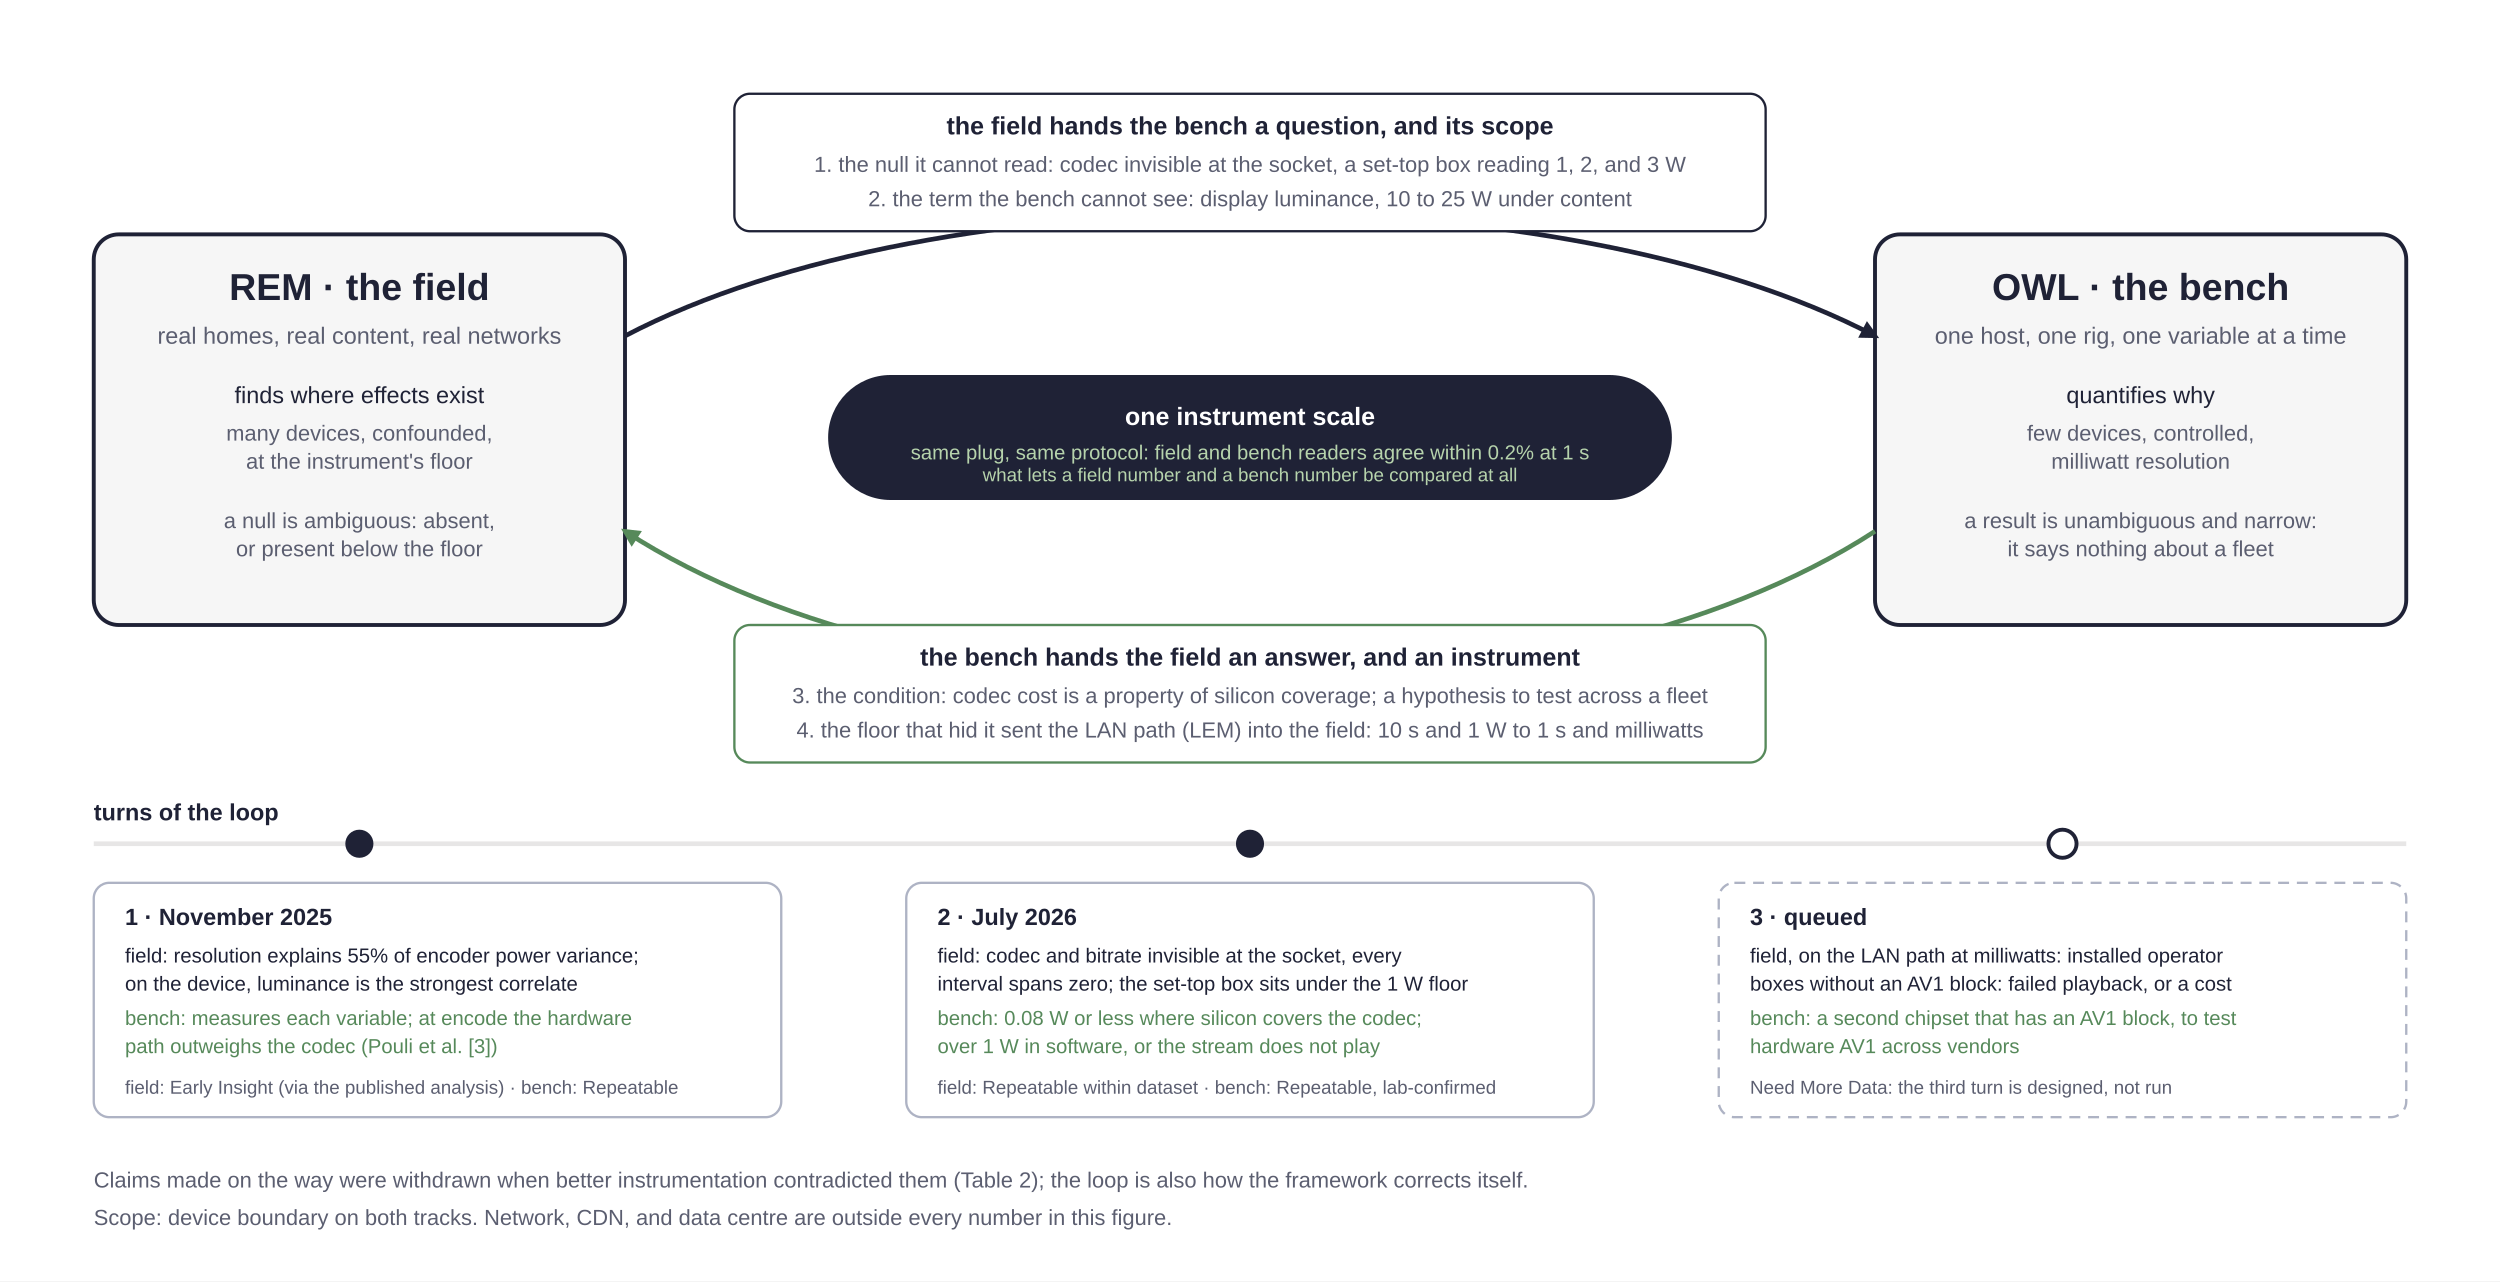
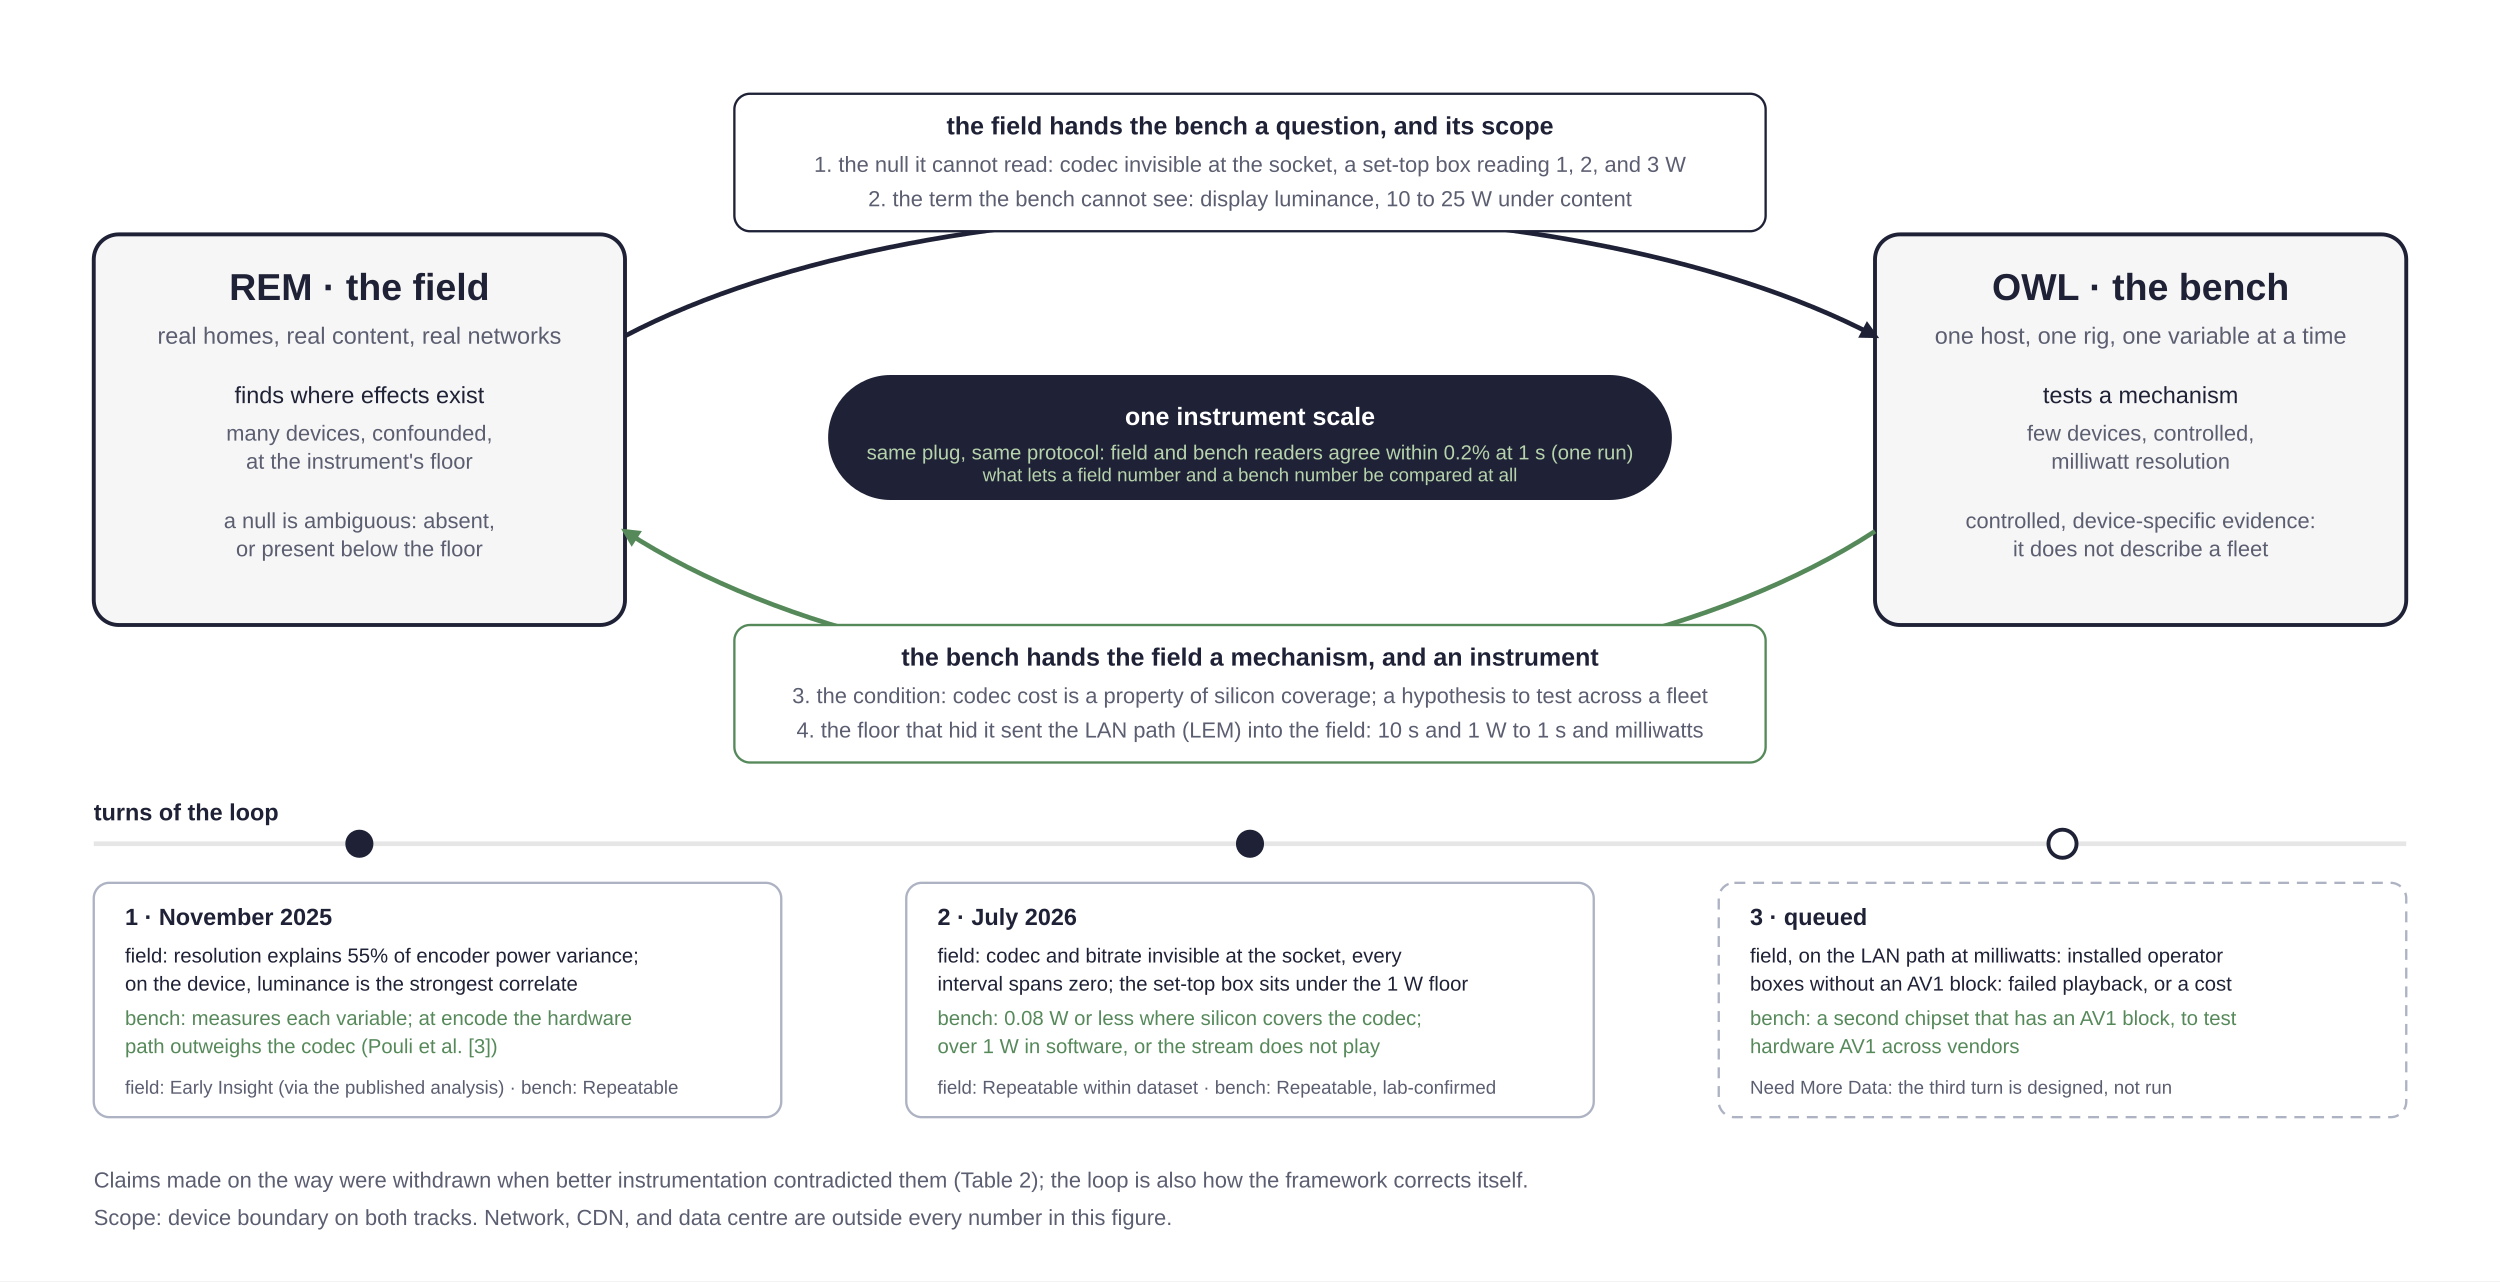
<svg xmlns="http://www.w3.org/2000/svg" viewBox="0 0 1600 820" width="1600" height="820" font-family="Arial, Helvetica, Liberation Sans, sans-serif">
  <defs>
    <marker id="navyArrow" markerWidth="12" markerHeight="12" refX="9" refY="6" orient="auto" markerUnits="userSpaceOnUse">
      <path d="M0,0 L12,6 L0,12 z" fill="#1f2236" />
    </marker>
    <marker id="greenArrow" markerWidth="12" markerHeight="12" refX="9" refY="6" orient="auto" markerUnits="userSpaceOnUse">
      <path d="M0,0 L12,6 L0,12 z" fill="#56895a" />
    </marker>
    <marker id="greyArrow" markerWidth="12" markerHeight="12" refX="9" refY="6" orient="auto" markerUnits="userSpaceOnUse">
      <path d="M0,0 L12,6 L0,12 z" fill="#aeb3c4" />
    </marker>
  </defs>
  <rect width="1600" height="820" fill="#ffffff" />
  <rect x="60" y="150" width="340" height="250" rx="16" fill="#f6f6f6" stroke="#1f2236" stroke-width="2.5" />
  <text x="230" y="192" text-anchor="middle" font-size="24" font-weight="bold" fill="#1f2236">REM · the field</text>
  <text x="230" y="220" text-anchor="middle" font-size="15" fill="#5b5e70">real homes, real content, real networks</text>
  <text x="230" y="258" text-anchor="middle" font-size="15" fill="#1f2236">finds where effects exist</text>
  <text x="230" y="282" text-anchor="middle" font-size="14" fill="#5b5e70">many devices, confounded,</text>
  <text x="230" y="300" text-anchor="middle" font-size="14" fill="#5b5e70">at the instrument's floor</text>
  <text x="230" y="338" text-anchor="middle" font-size="14" fill="#5b5e70">a null is ambiguous: absent,</text>
  <text x="230" y="356" text-anchor="middle" font-size="14" fill="#5b5e70">or present below the floor</text>
  <rect x="1200" y="150" width="340" height="250" rx="16" fill="#f6f6f6" stroke="#1f2236" stroke-width="2.5" />
  <text x="1370" y="192" text-anchor="middle" font-size="24" font-weight="bold" fill="#1f2236">OWL · the bench</text>
  <text x="1370" y="220" text-anchor="middle" font-size="15" fill="#5b5e70">one host, one rig, one variable at a time</text>
-   <text x="1370" y="258" text-anchor="middle" font-size="15" fill="#1f2236">quantifies why</text>
+   <text x="1370" y="258" text-anchor="middle" font-size="15" fill="#1f2236">tests a mechanism</text>
  <text x="1370" y="282" text-anchor="middle" font-size="14" fill="#5b5e70">few devices, controlled,</text>
  <text x="1370" y="300" text-anchor="middle" font-size="14" fill="#5b5e70">milliwatt resolution</text>
-   <text x="1370" y="338" text-anchor="middle" font-size="14" fill="#5b5e70">a result is unambiguous and narrow:</text>
-   <text x="1370" y="356" text-anchor="middle" font-size="14" fill="#5b5e70">it says nothing about a fleet</text>
+   <text x="1370" y="338" text-anchor="middle" font-size="14" fill="#5b5e70">controlled, device-specific evidence:</text>
+   <text x="1370" y="356" text-anchor="middle" font-size="14" fill="#5b5e70">it does not describe a fleet</text>
  <path d="M400,215 C600,110 1000,110 1200,215" fill="none" stroke="#1f2236" stroke-width="3" marker-end="url(#navyArrow)" />
  <path d="M1200,340 C1000,470 600,470 400,340" fill="none" stroke="#56895a" stroke-width="3" marker-end="url(#greenArrow)" />
  <rect x="470" y="60" width="660" height="88" rx="10" fill="#ffffff" stroke="#1f2236" stroke-width="1.5" />
  <text x="800" y="86" text-anchor="middle" font-size="16" font-weight="bold" fill="#1f2236">the field hands the bench a question, and its scope</text>
  <text x="800" y="110" text-anchor="middle" font-size="14" fill="#5b5e70">1. the null it cannot read: codec invisible at the socket, a set-top box reading 1, 2, and 3 W</text>
  <text x="800" y="132" text-anchor="middle" font-size="14" fill="#5b5e70">2. the term the bench cannot see: display luminance, 10 to 25 W under content</text>
  <rect x="470" y="400" width="660" height="88" rx="10" fill="#ffffff" stroke="#56895a" stroke-width="1.5" />
-   <text x="800" y="426" text-anchor="middle" font-size="16" font-weight="bold" fill="#1f2236">the bench hands the field an answer, and an instrument</text>
+   <text x="800" y="426" text-anchor="middle" font-size="16" font-weight="bold" fill="#1f2236">the bench hands the field a mechanism, and an instrument</text>
  <text x="800" y="450" text-anchor="middle" font-size="14" fill="#5b5e70">3. the condition: codec cost is a property of silicon coverage; a hypothesis to test across a fleet</text>
  <text x="800" y="472" text-anchor="middle" font-size="14" fill="#5b5e70">4. the floor that hid it sent the LAN path (LEM) into the field: 10 s and 1 W to 1 s and milliwatts</text>
  <rect x="530" y="240" width="540" height="80" rx="40" fill="#1f2236" />
  <text x="800" y="272" text-anchor="middle" font-size="16" font-weight="bold" fill="#ffffff">one instrument scale</text>
-   <text x="800" y="294" text-anchor="middle" font-size="13" fill="#b6d3ac">same plug, same protocol: field and bench readers agree within 0.2% at 1 s</text>
+   <text x="800" y="294" text-anchor="middle" font-size="13" fill="#b6d3ac">same plug, same protocol: field and bench readers agree within 0.2% at 1 s (one run)</text>
  <text x="800" y="308" text-anchor="middle" font-size="12" fill="#b6d3ac">what lets a field number and a bench number be compared at all</text>
  <line x1="60" y1="540" x2="1540" y2="540" stroke="#e7e6e6" stroke-width="3" />
  <text x="60" y="525" font-size="15" font-weight="bold" fill="#1f2236">turns of the loop</text>
  <circle cx="230" cy="540" r="9" fill="#1f2236" />
  <rect x="60" y="565" width="440" height="150" rx="10" fill="#ffffff" stroke="#aeb3c4" stroke-width="1.5" />
  <text x="80" y="592" font-size="15" font-weight="bold" fill="#1f2236">1 · November 2025</text>
  <text x="80" y="616" font-size="13" fill="#1f2236">field: resolution explains 55% of encoder power variance;</text>
  <text x="80" y="634" font-size="13" fill="#1f2236">on the device, luminance is the strongest correlate</text>
  <text x="80" y="656" font-size="13" fill="#56895a">bench: measures each variable; at encode the hardware</text>
  <text x="80" y="674" font-size="13" fill="#56895a">path outweighs the codec (Pouli et al. [3])</text>
  <text x="80" y="700" font-size="12" fill="#5b5e70">field: Early Insight (via the published analysis) · bench: Repeatable</text>
  <circle cx="800" cy="540" r="9" fill="#1f2236" />
  <rect x="580" y="565" width="440" height="150" rx="10" fill="#ffffff" stroke="#aeb3c4" stroke-width="1.5" />
  <text x="600" y="592" font-size="15" font-weight="bold" fill="#1f2236">2 · July 2026</text>
  <text x="600" y="616" font-size="13" fill="#1f2236">field: codec and bitrate invisible at the socket, every</text>
  <text x="600" y="634" font-size="13" fill="#1f2236">interval spans zero; the set-top box sits under the 1 W floor</text>
  <text x="600" y="656" font-size="13" fill="#56895a">bench: 0.08 W or less where silicon covers the codec;</text>
  <text x="600" y="674" font-size="13" fill="#56895a">over 1 W in software, or the stream does not play</text>
  <text x="600" y="700" font-size="12" fill="#5b5e70">field: Repeatable within dataset · bench: Repeatable, lab-confirmed</text>
  <circle cx="1320" cy="540" r="9" fill="#ffffff" stroke="#1f2236" stroke-width="2.5" />
  <rect x="1100" y="565" width="440" height="150" rx="10" fill="#ffffff" stroke="#aeb3c4" stroke-width="1.5" stroke-dasharray="7 5" />
  <text x="1120" y="592" font-size="15" font-weight="bold" fill="#1f2236">3 · queued</text>
  <text x="1120" y="616" font-size="13" fill="#1f2236">field, on the LAN path at milliwatts: installed operator</text>
  <text x="1120" y="634" font-size="13" fill="#1f2236">boxes without an AV1 block: failed playback, or a cost</text>
  <text x="1120" y="656" font-size="13" fill="#56895a">bench: a second chipset that has an AV1 block, to test</text>
  <text x="1120" y="674" font-size="13" fill="#56895a">hardware AV1 across vendors</text>
  <text x="1120" y="700" font-size="12" fill="#5b5e70">Need More Data: the third turn is designed, not run</text>
  <text x="60" y="760" font-size="14" fill="#5b5e70">Claims made on the way were withdrawn when better instrumentation contradicted them (Table 2); the loop is also how the framework corrects itself.</text>
  <text x="60" y="784" font-size="14" fill="#5b5e70">Scope: device boundary on both tracks. Network, CDN, and data centre are outside every number in this figure.</text>
</svg>
